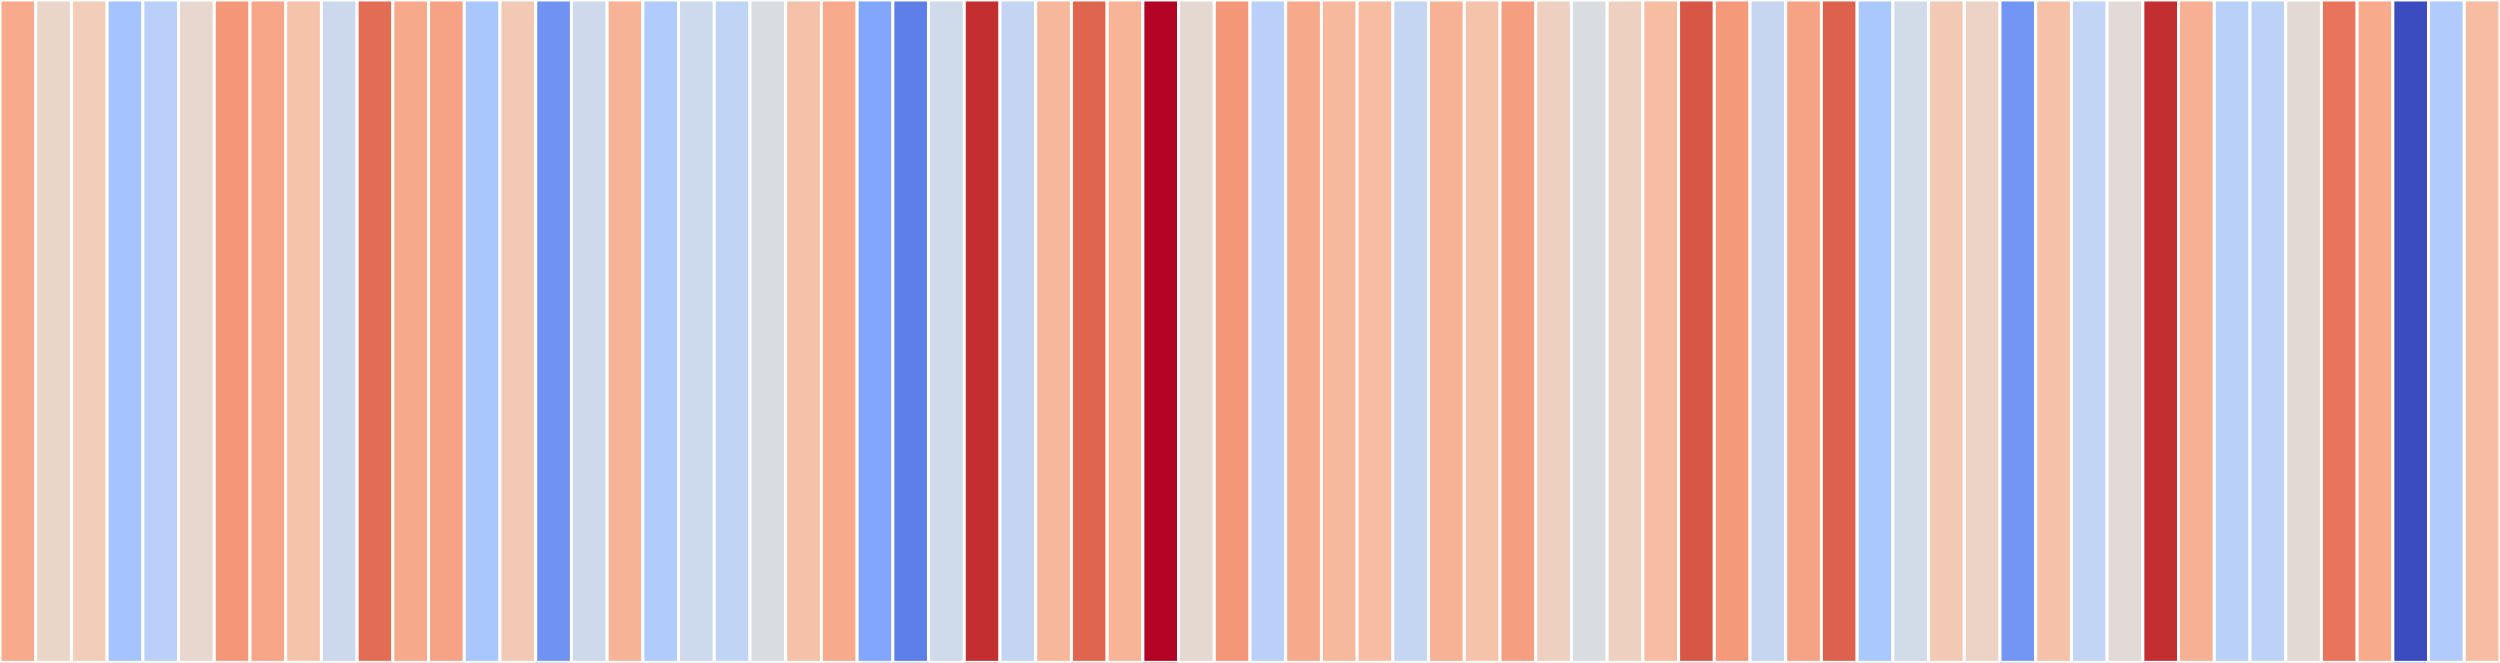
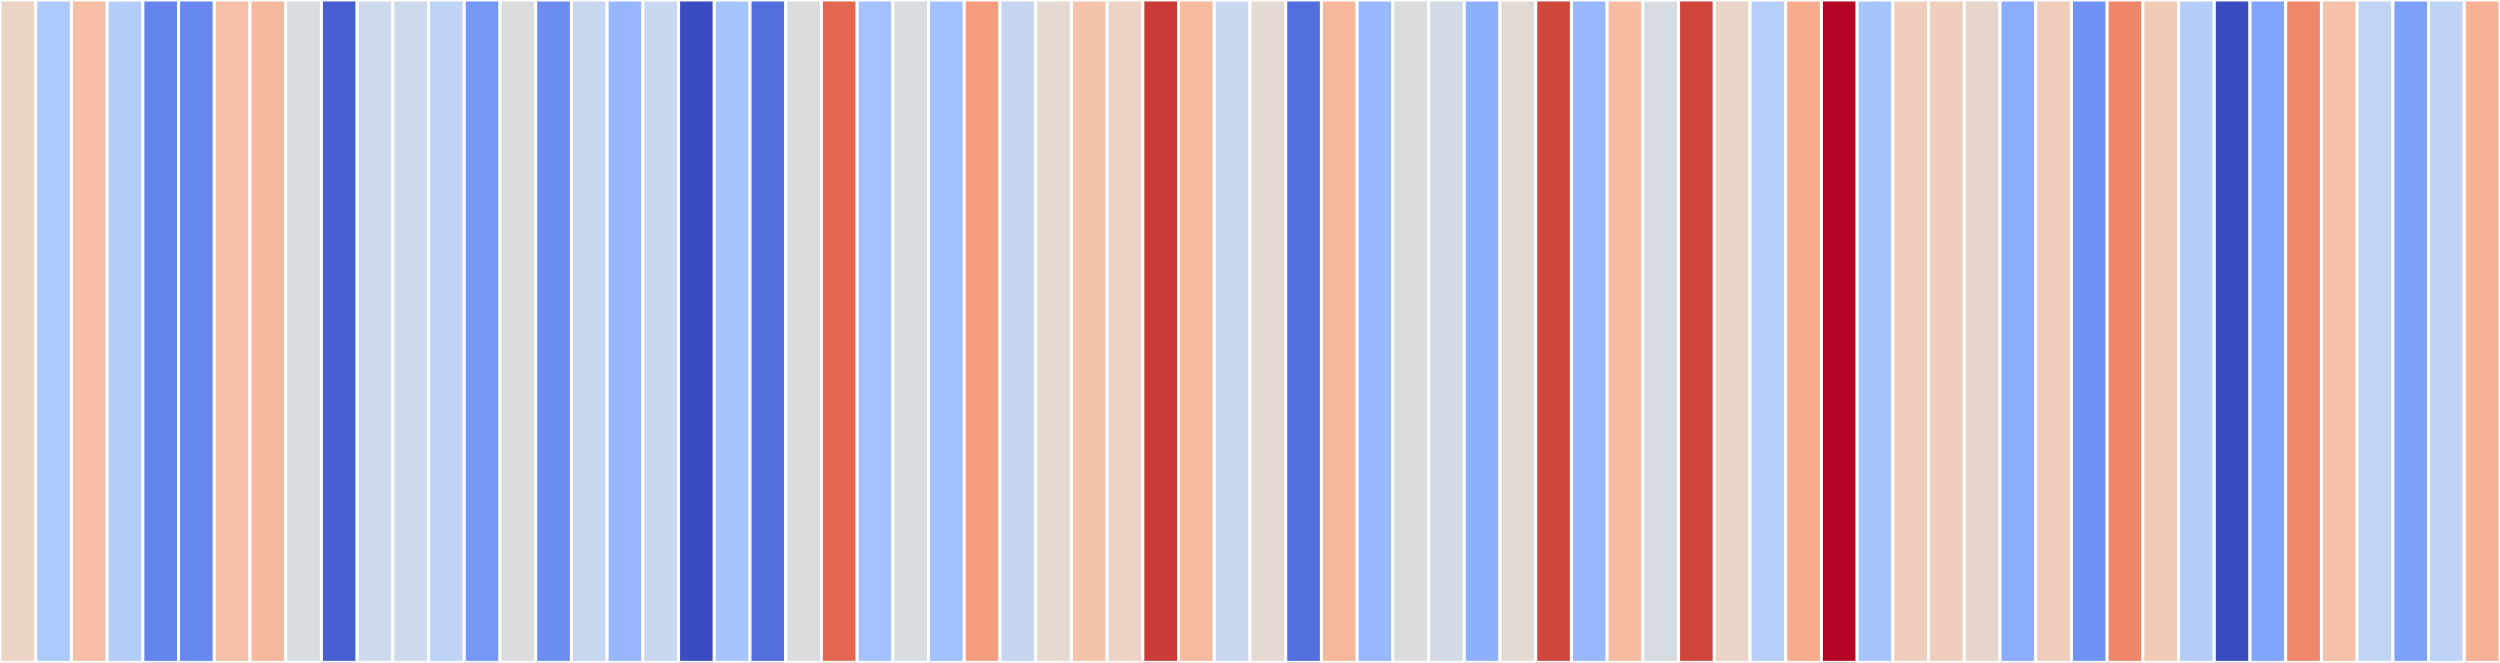
<svg xmlns="http://www.w3.org/2000/svg" width="837pt" height="221.76pt" viewBox="0 0 837 221.76" version="1.1">
  <defs>
    <style type="text/css">*{stroke-linejoin: round; stroke-linecap: butt}</style>
  </defs>
  <g id="figure_1">
    <g id="patch_1">
      <path d="M 0 221.76  L 837 221.76  L 837 0  L 0 0  z " style="fill: #ffffff" />
    </g>
    <g id="axes_1">
      <g id="QuadMesh_1">
-         <path d="M 0 -0  L 11.957 -0  L 11.957 221.76  L 0 221.76  L 0 -0  " clip-path="url(#p681d4f1d93)" style="fill: #f7aa8c; stroke: #ffffff" />
-         <path d="M 11.957 -0  L 23.914 -0  L 23.914 221.76  L 11.957 221.76  L 11.957 -0  " clip-path="url(#p681d4f1d93)" style="fill: #ead5c9; stroke: #ffffff" />
-         <path d="M 23.914 -0  L 35.871 -0  L 35.871 221.76  L 23.914 221.76  L 23.914 -0  " clip-path="url(#p681d4f1d93)" style="fill: #f1cdba; stroke: #ffffff" />
-         <path d="M 35.871 -0  L 47.829 -0  L 47.829 221.76  L 35.871 221.76  L 35.871 -0  " clip-path="url(#p681d4f1d93)" style="fill: #a5c3fe; stroke: #ffffff" />
-         <path d="M 47.829 -0  L 59.786 -0  L 59.786 221.76  L 47.829 221.76  L 47.829 -0  " clip-path="url(#p681d4f1d93)" style="fill: #bad0f8; stroke: #ffffff" />
-         <path d="M 59.786 -0  L 71.743 -0  L 71.743 221.76  L 59.786 221.76  L 59.786 -0  " clip-path="url(#p681d4f1d93)" style="fill: #e7d7ce; stroke: #ffffff" />
-         <path d="M 71.743 -0  L 83.7 -0  L 83.7 221.76  L 71.743 221.76  L 71.743 -0  " clip-path="url(#p681d4f1d93)" style="fill: #f39778; stroke: #ffffff" />
-         <path d="M 83.7 -0  L 95.657 -0  L 95.657 221.76  L 83.7 221.76  L 83.7 -0  " clip-path="url(#p681d4f1d93)" style="fill: #f7a688; stroke: #ffffff" />
-         <path d="M 95.657 -0  L 107.614 -0  L 107.614 221.76  L 95.657 221.76  L 95.657 -0  " clip-path="url(#p681d4f1d93)" style="fill: #f5c2aa; stroke: #ffffff" />
-         <path d="M 107.614 -0  L 119.571 -0  L 119.571 221.76  L 107.614 221.76  L 107.614 -0  " clip-path="url(#p681d4f1d93)" style="fill: #ccd9ed; stroke: #ffffff" />
-         <path d="M 119.571 -0  L 131.529 -0  L 131.529 221.76  L 119.571 221.76  L 119.571 -0  " clip-path="url(#p681d4f1d93)" style="fill: #e36c55; stroke: #ffffff" />
-         <path d="M 131.529 -0  L 143.486 -0  L 143.486 221.76  L 131.529 221.76  L 131.529 -0  " clip-path="url(#p681d4f1d93)" style="fill: #f7a98b; stroke: #ffffff" />
-         <path d="M 143.486 -0  L 155.443 -0  L 155.443 221.76  L 143.486 221.76  L 143.486 -0  " clip-path="url(#p681d4f1d93)" style="fill: #f6a385; stroke: #ffffff" />
-         <path d="M 155.443 -0  L 167.4 -0  L 167.4 221.76  L 155.443 221.76  L 155.443 -0  " clip-path="url(#p681d4f1d93)" style="fill: #a9c6fd; stroke: #ffffff" />
-         <path d="M 167.4 -0  L 179.357 -0  L 179.357 221.76  L 167.4 221.76  L 167.4 -0  " clip-path="url(#p681d4f1d93)" style="fill: #f2c9b4; stroke: #ffffff" />
-         <path d="M 179.357 -0  L 191.314 -0  L 191.314 221.76  L 179.357 221.76  L 179.357 -0  " clip-path="url(#p681d4f1d93)" style="fill: #7093f3; stroke: #ffffff" />
-         <path d="M 191.314 -0  L 203.271 -0  L 203.271 221.76  L 191.314 221.76  L 191.314 -0  " clip-path="url(#p681d4f1d93)" style="fill: #cedaeb; stroke: #ffffff" />
-         <path d="M 203.271 -0  L 215.229 -0  L 215.229 221.76  L 203.271 221.76  L 203.271 -0  " clip-path="url(#p681d4f1d93)" style="fill: #f7b396; stroke: #ffffff" />
-         <path d="M 215.229 -0  L 227.186 -0  L 227.186 221.76  L 215.229 221.76  L 215.229 -0  " clip-path="url(#p681d4f1d93)" style="fill: #b1cbfc; stroke: #ffffff" />
-         <path d="M 227.186 -0  L 239.143 -0  L 239.143 221.76  L 227.186 221.76  L 227.186 -0  " clip-path="url(#p681d4f1d93)" style="fill: #cdd9ec; stroke: #ffffff" />
-         <path d="M 239.143 -0  L 251.1 -0  L 251.1 221.76  L 239.143 221.76  L 239.143 -0  " clip-path="url(#p681d4f1d93)" style="fill: #c0d4f5; stroke: #ffffff" />
-         <path d="M 251.1 -0  L 263.057 -0  L 263.057 221.76  L 251.1 221.76  L 251.1 -0  " clip-path="url(#p681d4f1d93)" style="fill: #d9dce1; stroke: #ffffff" />
-         <path d="M 263.057 -0  L 275.014 -0  L 275.014 221.76  L 263.057 221.76  L 263.057 -0  " clip-path="url(#p681d4f1d93)" style="fill: #f5c1a9; stroke: #ffffff" />
-         <path d="M 275.014 -0  L 286.971 -0  L 286.971 221.76  L 275.014 221.76  L 275.014 -0  " clip-path="url(#p681d4f1d93)" style="fill: #f7aa8c; stroke: #ffffff" />
-         <path d="M 286.971 -0  L 298.929 -0  L 298.929 221.76  L 286.971 221.76  L 286.971 -0  " clip-path="url(#p681d4f1d93)" style="fill: #82a6fb; stroke: #ffffff" />
-         <path d="M 298.929 -0  L 310.886 -0  L 310.886 221.76  L 298.929 221.76  L 298.929 -0  " clip-path="url(#p681d4f1d93)" style="fill: #5f7fe8; stroke: #ffffff" />
-         <path d="M 310.886 -0  L 322.843 -0  L 322.843 221.76  L 310.886 221.76  L 310.886 -0  " clip-path="url(#p681d4f1d93)" style="fill: #cfdaea; stroke: #ffffff" />
-         <path d="M 322.843 -0  L 334.8 -0  L 334.8 221.76  L 322.843 221.76  L 322.843 -0  " clip-path="url(#p681d4f1d93)" style="fill: #c32e31; stroke: #ffffff" />
-         <path d="M 334.8 -0  L 346.757 -0  L 346.757 221.76  L 334.8 221.76  L 334.8 -0  " clip-path="url(#p681d4f1d93)" style="fill: #c4d5f3; stroke: #ffffff" />
-         <path d="M 346.757 -0  L 358.714 -0  L 358.714 221.76  L 346.757 221.76  L 346.757 -0  " clip-path="url(#p681d4f1d93)" style="fill: #f7b79b; stroke: #ffffff" />
-         <path d="M 358.714 -0  L 370.671 -0  L 370.671 221.76  L 358.714 221.76  L 358.714 -0  " clip-path="url(#p681d4f1d93)" style="fill: #e0654f; stroke: #ffffff" />
-         <path d="M 370.671 -0  L 382.629 -0  L 382.629 221.76  L 370.671 221.76  L 370.671 -0  " clip-path="url(#p681d4f1d93)" style="fill: #f7b497; stroke: #ffffff" />
-         <path d="M 382.629 -0  L 394.586 -0  L 394.586 221.76  L 382.629 221.76  L 382.629 -0  " clip-path="url(#p681d4f1d93)" style="fill: #b40426; stroke: #ffffff" />
-         <path d="M 394.586 -0  L 406.543 -0  L 406.543 221.76  L 394.586 221.76  L 394.586 -0  " clip-path="url(#p681d4f1d93)" style="fill: #e5d8d1; stroke: #ffffff" />
-         <path d="M 406.543 -0  L 418.5 -0  L 418.5 221.76  L 406.543 221.76  L 406.543 -0  " clip-path="url(#p681d4f1d93)" style="fill: #f39778; stroke: #ffffff" />
-         <path d="M 418.5 -0  L 430.457 -0  L 430.457 221.76  L 418.5 221.76  L 418.5 -0  " clip-path="url(#p681d4f1d93)" style="fill: #bad0f8; stroke: #ffffff" />
-         <path d="M 430.457 -0  L 442.414 -0  L 442.414 221.76  L 430.457 221.76  L 430.457 -0  " clip-path="url(#p681d4f1d93)" style="fill: #f7a98b; stroke: #ffffff" />
-         <path d="M 442.414 -0  L 454.371 -0  L 454.371 221.76  L 442.414 221.76  L 442.414 -0  " clip-path="url(#p681d4f1d93)" style="fill: #f7b99e; stroke: #ffffff" />
-         <path d="M 454.371 -0  L 466.329 -0  L 466.329 221.76  L 454.371 221.76  L 454.371 -0  " clip-path="url(#p681d4f1d93)" style="fill: #f6bda2; stroke: #ffffff" />
-         <path d="M 466.329 -0  L 478.286 -0  L 478.286 221.76  L 466.329 221.76  L 466.329 -0  " clip-path="url(#p681d4f1d93)" style="fill: #c5d6f2; stroke: #ffffff" />
-         <path d="M 478.286 -0  L 490.243 -0  L 490.243 221.76  L 478.286 221.76  L 478.286 -0  " clip-path="url(#p681d4f1d93)" style="fill: #f7b194; stroke: #ffffff" />
-         <path d="M 490.243 -0  L 502.2 -0  L 502.2 221.76  L 490.243 221.76  L 490.243 -0  " clip-path="url(#p681d4f1d93)" style="fill: #f5c2aa; stroke: #ffffff" />
-         <path d="M 502.2 -0  L 514.157 -0  L 514.157 221.76  L 502.2 221.76  L 502.2 -0  " clip-path="url(#p681d4f1d93)" style="fill: #f59f80; stroke: #ffffff" />
-         <path d="M 514.157 -0  L 526.114 -0  L 526.114 221.76  L 514.157 221.76  L 514.157 -0  " clip-path="url(#p681d4f1d93)" style="fill: #eed0c0; stroke: #ffffff" />
-         <path d="M 526.114 -0  L 538.071 -0  L 538.071 221.76  L 526.114 221.76  L 526.114 -0  " clip-path="url(#p681d4f1d93)" style="fill: #d9dce1; stroke: #ffffff" />
-         <path d="M 538.071 -0  L 550.029 -0  L 550.029 221.76  L 538.071 221.76  L 538.071 -0  " clip-path="url(#p681d4f1d93)" style="fill: #eed0c0; stroke: #ffffff" />
-         <path d="M 550.029 -0  L 561.986 -0  L 561.986 221.76  L 550.029 221.76  L 550.029 -0  " clip-path="url(#p681d4f1d93)" style="fill: #f6bda2; stroke: #ffffff" />
-         <path d="M 561.986 -0  L 573.943 -0  L 573.943 221.76  L 561.986 221.76  L 561.986 -0  " clip-path="url(#p681d4f1d93)" style="fill: #d85646; stroke: #ffffff" />
-         <path d="M 573.943 -0  L 585.9 -0  L 585.9 221.76  L 573.943 221.76  L 573.943 -0  " clip-path="url(#p681d4f1d93)" style="fill: #f49a7b; stroke: #ffffff" />
-         <path d="M 585.9 -0  L 597.857 -0  L 597.857 221.76  L 585.9 221.76  L 585.9 -0  " clip-path="url(#p681d4f1d93)" style="fill: #c6d6f1; stroke: #ffffff" />
-         <path d="M 597.857 -0  L 609.814 -0  L 609.814 221.76  L 597.857 221.76  L 597.857 -0  " clip-path="url(#p681d4f1d93)" style="fill: #f6a385; stroke: #ffffff" />
-         <path d="M 609.814 -0  L 621.771 -0  L 621.771 221.76  L 609.814 221.76  L 609.814 -0  " clip-path="url(#p681d4f1d93)" style="fill: #de614d; stroke: #ffffff" />
-         <path d="M 621.771 -0  L 633.729 -0  L 633.729 221.76  L 621.771 221.76  L 621.771 -0  " clip-path="url(#p681d4f1d93)" style="fill: #abc8fd; stroke: #ffffff" />
-         <path d="M 633.729 -0  L 645.686 -0  L 645.686 221.76  L 633.729 221.76  L 633.729 -0  " clip-path="url(#p681d4f1d93)" style="fill: #d2dbe8; stroke: #ffffff" />
-         <path d="M 645.686 -0  L 657.643 -0  L 657.643 221.76  L 645.686 221.76  L 645.686 -0  " clip-path="url(#p681d4f1d93)" style="fill: #f2c9b4; stroke: #ffffff" />
-         <path d="M 657.643 -0  L 669.6 -0  L 669.6 221.76  L 657.643 221.76  L 657.643 -0  " clip-path="url(#p681d4f1d93)" style="fill: #ecd3c5; stroke: #ffffff" />
-         <path d="M 669.6 -0  L 681.557 -0  L 681.557 221.76  L 669.6 221.76  L 669.6 -0  " clip-path="url(#p681d4f1d93)" style="fill: #7396f5; stroke: #ffffff" />
-         <path d="M 681.557 -0  L 693.514 -0  L 693.514 221.76  L 681.557 221.76  L 681.557 -0  " clip-path="url(#p681d4f1d93)" style="fill: #f5c1a9; stroke: #ffffff" />
-         <path d="M 693.514 -0  L 705.471 -0  L 705.471 221.76  L 693.514 221.76  L 693.514 -0  " clip-path="url(#p681d4f1d93)" style="fill: #c3d5f4; stroke: #ffffff" />
-         <path d="M 705.471 -0  L 717.429 -0  L 717.429 221.76  L 705.471 221.76  L 705.471 -0  " clip-path="url(#p681d4f1d93)" style="fill: #e1dad6; stroke: #ffffff" />
-         <path d="M 717.429 -0  L 729.386 -0  L 729.386 221.76  L 717.429 221.76  L 717.429 -0  " clip-path="url(#p681d4f1d93)" style="fill: #c32e31; stroke: #ffffff" />
-         <path d="M 729.386 -0  L 741.343 -0  L 741.343 221.76  L 729.386 221.76  L 729.386 -0  " clip-path="url(#p681d4f1d93)" style="fill: #f7b093; stroke: #ffffff" />
-         <path d="M 741.343 -0  L 753.3 -0  L 753.3 221.76  L 741.343 221.76  L 741.343 -0  " clip-path="url(#p681d4f1d93)" style="fill: #b9d0f9; stroke: #ffffff" />
-         <path d="M 753.3 -0  L 765.257 -0  L 765.257 221.76  L 753.3 221.76  L 753.3 -0  " clip-path="url(#p681d4f1d93)" style="fill: #bcd2f7; stroke: #ffffff" />
-         <path d="M 765.257 -0  L 777.214 -0  L 777.214 221.76  L 765.257 221.76  L 765.257 -0  " clip-path="url(#p681d4f1d93)" style="fill: #e3d9d3; stroke: #ffffff" />
-         <path d="M 777.214 -0  L 789.171 -0  L 789.171 221.76  L 777.214 221.76  L 777.214 -0  " clip-path="url(#p681d4f1d93)" style="fill: #e7745b; stroke: #ffffff" />
-         <path d="M 789.171 -0  L 801.129 -0  L 801.129 221.76  L 789.171 221.76  L 789.171 -0  " clip-path="url(#p681d4f1d93)" style="fill: #f7aa8c; stroke: #ffffff" />
-         <path d="M 801.129 -0  L 813.086 -0  L 813.086 221.76  L 801.129 221.76  L 801.129 -0  " clip-path="url(#p681d4f1d93)" style="fill: #3b4cc0; stroke: #ffffff" />
-         <path d="M 813.086 -0  L 825.043 -0  L 825.043 221.76  L 813.086 221.76  L 813.086 -0  " clip-path="url(#p681d4f1d93)" style="fill: #b1cbfc; stroke: #ffffff" />
-         <path d="M 825.043 -0  L 837 -0  L 837 221.76  L 825.043 221.76  L 825.043 -0  " clip-path="url(#p681d4f1d93)" style="fill: #f6bda2; stroke: #ffffff" />
+         <path d="M 0 -0  L 11.957 -0  L 11.957 221.76  L 0 221.76  L 0 -0  " clip-path="url(#pc8e98eb149)" style="fill: #ebd3c6; stroke: #ffffff" />
+         <path d="M 11.957 -0  L 23.914 -0  L 23.914 221.76  L 11.957 221.76  L 11.957 -0  " clip-path="url(#pc8e98eb149)" style="fill: #aec9fc; stroke: #ffffff" />
+         <path d="M 23.914 -0  L 35.871 -0  L 35.871 221.76  L 23.914 221.76  L 23.914 -0  " clip-path="url(#pc8e98eb149)" style="fill: #f6bfa6; stroke: #ffffff" />
+         <path d="M 35.871 -0  L 47.829 -0  L 47.829 221.76  L 35.871 221.76  L 35.871 -0  " clip-path="url(#pc8e98eb149)" style="fill: #b5cdfa; stroke: #ffffff" />
+         <path d="M 47.829 -0  L 59.786 -0  L 59.786 221.76  L 47.829 221.76  L 47.829 -0  " clip-path="url(#pc8e98eb149)" style="fill: #6485ec; stroke: #ffffff" />
+         <path d="M 59.786 -0  L 71.743 -0  L 71.743 221.76  L 59.786 221.76  L 59.786 -0  " clip-path="url(#pc8e98eb149)" style="fill: #6788ee; stroke: #ffffff" />
+         <path d="M 71.743 -0  L 83.7 -0  L 83.7 221.76  L 71.743 221.76  L 71.743 -0  " clip-path="url(#pc8e98eb149)" style="fill: #f5c1a9; stroke: #ffffff" />
+         <path d="M 83.7 -0  L 95.657 -0  L 95.657 221.76  L 83.7 221.76  L 83.7 -0  " clip-path="url(#pc8e98eb149)" style="fill: #f7b99e; stroke: #ffffff" />
+         <path d="M 95.657 -0  L 107.614 -0  L 107.614 221.76  L 95.657 221.76  L 95.657 -0  " clip-path="url(#pc8e98eb149)" style="fill: #d9dce1; stroke: #ffffff" />
+         <path d="M 107.614 -0  L 119.571 -0  L 119.571 221.76  L 107.614 221.76  L 107.614 -0  " clip-path="url(#pc8e98eb149)" style="fill: #465ecf; stroke: #ffffff" />
+         <path d="M 119.571 -0  L 131.529 -0  L 131.529 221.76  L 119.571 221.76  L 119.571 -0  " clip-path="url(#pc8e98eb149)" style="fill: #cdd9ec; stroke: #ffffff" />
+         <path d="M 131.529 -0  L 143.486 -0  L 143.486 221.76  L 131.529 221.76  L 131.529 -0  " clip-path="url(#pc8e98eb149)" style="fill: #cdd9ec; stroke: #ffffff" />
+         <path d="M 143.486 -0  L 155.443 -0  L 155.443 221.76  L 143.486 221.76  L 143.486 -0  " clip-path="url(#pc8e98eb149)" style="fill: #bfd3f6; stroke: #ffffff" />
+         <path d="M 155.443 -0  L 167.4 -0  L 167.4 221.76  L 155.443 221.76  L 155.443 -0  " clip-path="url(#pc8e98eb149)" style="fill: #7597f6; stroke: #ffffff" />
+         <path d="M 167.4 -0  L 179.357 -0  L 179.357 221.76  L 167.4 221.76  L 167.4 -0  " clip-path="url(#pc8e98eb149)" style="fill: #dbdcde; stroke: #ffffff" />
+         <path d="M 179.357 -0  L 191.314 -0  L 191.314 221.76  L 179.357 221.76  L 179.357 -0  " clip-path="url(#pc8e98eb149)" style="fill: #6b8df0; stroke: #ffffff" />
+         <path d="M 191.314 -0  L 203.271 -0  L 203.271 221.76  L 191.314 221.76  L 191.314 -0  " clip-path="url(#pc8e98eb149)" style="fill: #c7d7f0; stroke: #ffffff" />
+         <path d="M 203.271 -0  L 215.229 -0  L 215.229 221.76  L 203.271 221.76  L 203.271 -0  " clip-path="url(#pc8e98eb149)" style="fill: #96b7ff; stroke: #ffffff" />
+         <path d="M 215.229 -0  L 227.186 -0  L 227.186 221.76  L 215.229 221.76  L 215.229 -0  " clip-path="url(#pc8e98eb149)" style="fill: #c9d7f0; stroke: #ffffff" />
+         <path d="M 227.186 -0  L 239.143 -0  L 239.143 221.76  L 227.186 221.76  L 227.186 -0  " clip-path="url(#pc8e98eb149)" style="fill: #3b4cc0; stroke: #ffffff" />
+         <path d="M 239.143 -0  L 251.1 -0  L 251.1 221.76  L 239.143 221.76  L 239.143 -0  " clip-path="url(#pc8e98eb149)" style="fill: #a6c4fe; stroke: #ffffff" />
+         <path d="M 251.1 -0  L 263.057 -0  L 263.057 221.76  L 251.1 221.76  L 251.1 -0  " clip-path="url(#pc8e98eb149)" style="fill: #536edd; stroke: #ffffff" />
+         <path d="M 263.057 -0  L 275.014 -0  L 275.014 221.76  L 263.057 221.76  L 263.057 -0  " clip-path="url(#pc8e98eb149)" style="fill: #dbdcde; stroke: #ffffff" />
+         <path d="M 275.014 -0  L 286.971 -0  L 286.971 221.76  L 275.014 221.76  L 275.014 -0  " clip-path="url(#pc8e98eb149)" style="fill: #e16751; stroke: #ffffff" />
+         <path d="M 286.971 -0  L 298.929 -0  L 298.929 221.76  L 286.971 221.76  L 286.971 -0  " clip-path="url(#pc8e98eb149)" style="fill: #a3c2fe; stroke: #ffffff" />
+         <path d="M 298.929 -0  L 310.886 -0  L 310.886 221.76  L 298.929 221.76  L 298.929 -0  " clip-path="url(#pc8e98eb149)" style="fill: #d9dce1; stroke: #ffffff" />
+         <path d="M 310.886 -0  L 322.843 -0  L 322.843 221.76  L 310.886 221.76  L 310.886 -0  " clip-path="url(#pc8e98eb149)" style="fill: #a2c1ff; stroke: #ffffff" />
+         <path d="M 322.843 -0  L 334.8 -0  L 334.8 221.76  L 322.843 221.76  L 322.843 -0  " clip-path="url(#pc8e98eb149)" style="fill: #f59d7e; stroke: #ffffff" />
+         <path d="M 334.8 -0  L 346.757 -0  L 346.757 221.76  L 334.8 221.76  L 334.8 -0  " clip-path="url(#pc8e98eb149)" style="fill: #c6d6f1; stroke: #ffffff" />
+         <path d="M 346.757 -0  L 358.714 -0  L 358.714 221.76  L 346.757 221.76  L 346.757 -0  " clip-path="url(#pc8e98eb149)" style="fill: #e5d8d1; stroke: #ffffff" />
+         <path d="M 358.714 -0  L 370.671 -0  L 370.671 221.76  L 358.714 221.76  L 358.714 -0  " clip-path="url(#pc8e98eb149)" style="fill: #f5c2aa; stroke: #ffffff" />
+         <path d="M 370.671 -0  L 382.629 -0  L 382.629 221.76  L 370.671 221.76  L 370.671 -0  " clip-path="url(#pc8e98eb149)" style="fill: #ecd3c5; stroke: #ffffff" />
+         <path d="M 382.629 -0  L 394.586 -0  L 394.586 221.76  L 382.629 221.76  L 382.629 -0  " clip-path="url(#pc8e98eb149)" style="fill: #ca3b37; stroke: #ffffff" />
+         <path d="M 394.586 -0  L 406.543 -0  L 406.543 221.76  L 394.586 221.76  L 394.586 -0  " clip-path="url(#pc8e98eb149)" style="fill: #f7ba9f; stroke: #ffffff" />
+         <path d="M 406.543 -0  L 418.5 -0  L 418.5 221.76  L 406.543 221.76  L 406.543 -0  " clip-path="url(#pc8e98eb149)" style="fill: #c9d7f0; stroke: #ffffff" />
+         <path d="M 418.5 -0  L 430.457 -0  L 430.457 221.76  L 418.5 221.76  L 418.5 -0  " clip-path="url(#pc8e98eb149)" style="fill: #e4d9d2; stroke: #ffffff" />
+         <path d="M 430.457 -0  L 442.414 -0  L 442.414 221.76  L 430.457 221.76  L 430.457 -0  " clip-path="url(#pc8e98eb149)" style="fill: #536edd; stroke: #ffffff" />
+         <path d="M 442.414 -0  L 454.371 -0  L 454.371 221.76  L 442.414 221.76  L 442.414 -0  " clip-path="url(#pc8e98eb149)" style="fill: #f7b79b; stroke: #ffffff" />
+         <path d="M 454.371 -0  L 466.329 -0  L 466.329 221.76  L 454.371 221.76  L 454.371 -0  " clip-path="url(#pc8e98eb149)" style="fill: #98b9ff; stroke: #ffffff" />
+         <path d="M 466.329 -0  L 478.286 -0  L 478.286 221.76  L 466.329 221.76  L 466.329 -0  " clip-path="url(#pc8e98eb149)" style="fill: #dbdcde; stroke: #ffffff" />
+         <path d="M 478.286 -0  L 490.243 -0  L 490.243 221.76  L 478.286 221.76  L 478.286 -0  " clip-path="url(#pc8e98eb149)" style="fill: #d3dbe7; stroke: #ffffff" />
+         <path d="M 490.243 -0  L 502.2 -0  L 502.2 221.76  L 490.243 221.76  L 490.243 -0  " clip-path="url(#pc8e98eb149)" style="fill: #8db0fe; stroke: #ffffff" />
+         <path d="M 502.2 -0  L 514.157 -0  L 514.157 221.76  L 502.2 221.76  L 502.2 -0  " clip-path="url(#pc8e98eb149)" style="fill: #e3d9d3; stroke: #ffffff" />
+         <path d="M 514.157 -0  L 526.114 -0  L 526.114 221.76  L 514.157 221.76  L 514.157 -0  " clip-path="url(#pc8e98eb149)" style="fill: #d0473d; stroke: #ffffff" />
+         <path d="M 526.114 -0  L 538.071 -0  L 538.071 221.76  L 526.114 221.76  L 526.114 -0  " clip-path="url(#pc8e98eb149)" style="fill: #98b9ff; stroke: #ffffff" />
+         <path d="M 538.071 -0  L 550.029 -0  L 550.029 221.76  L 538.071 221.76  L 538.071 -0  " clip-path="url(#pc8e98eb149)" style="fill: #f7bca1; stroke: #ffffff" />
+         <path d="M 550.029 -0  L 561.986 -0  L 561.986 221.76  L 550.029 221.76  L 550.029 -0  " clip-path="url(#pc8e98eb149)" style="fill: #d7dce3; stroke: #ffffff" />
+         <path d="M 561.986 -0  L 573.943 -0  L 573.943 221.76  L 561.986 221.76  L 561.986 -0  " clip-path="url(#pc8e98eb149)" style="fill: #cf453c; stroke: #ffffff" />
+         <path d="M 573.943 -0  L 585.9 -0  L 585.9 221.76  L 573.943 221.76  L 573.943 -0  " clip-path="url(#pc8e98eb149)" style="fill: #ead4c8; stroke: #ffffff" />
+         <path d="M 585.9 -0  L 597.857 -0  L 597.857 221.76  L 585.9 221.76  L 585.9 -0  " clip-path="url(#pc8e98eb149)" style="fill: #b6cefa; stroke: #ffffff" />
+         <path d="M 597.857 -0  L 609.814 -0  L 609.814 221.76  L 597.857 221.76  L 597.857 -0  " clip-path="url(#pc8e98eb149)" style="fill: #f7ac8e; stroke: #ffffff" />
+         <path d="M 609.814 -0  L 621.771 -0  L 621.771 221.76  L 609.814 221.76  L 609.814 -0  " clip-path="url(#pc8e98eb149)" style="fill: #b40426; stroke: #ffffff" />
+         <path d="M 621.771 -0  L 633.729 -0  L 633.729 221.76  L 621.771 221.76  L 621.771 -0  " clip-path="url(#pc8e98eb149)" style="fill: #a6c4fe; stroke: #ffffff" />
+         <path d="M 633.729 -0  L 645.686 -0  L 645.686 221.76  L 633.729 221.76  L 633.729 -0  " clip-path="url(#pc8e98eb149)" style="fill: #efcebd; stroke: #ffffff" />
+         <path d="M 645.686 -0  L 657.643 -0  L 657.643 221.76  L 645.686 221.76  L 645.686 -0  " clip-path="url(#pc8e98eb149)" style="fill: #efcebd; stroke: #ffffff" />
+         <path d="M 657.643 -0  L 669.6 -0  L 669.6 221.76  L 657.643 221.76  L 657.643 -0  " clip-path="url(#pc8e98eb149)" style="fill: #e8d6cc; stroke: #ffffff" />
+         <path d="M 669.6 -0  L 681.557 -0  L 681.557 221.76  L 669.6 221.76  L 669.6 -0  " clip-path="url(#pc8e98eb149)" style="fill: #8badfd; stroke: #ffffff" />
+         <path d="M 681.557 -0  L 693.514 -0  L 693.514 221.76  L 681.557 221.76  L 681.557 -0  " clip-path="url(#pc8e98eb149)" style="fill: #f0cdbb; stroke: #ffffff" />
+         <path d="M 693.514 -0  L 705.471 -0  L 705.471 221.76  L 693.514 221.76  L 693.514 -0  " clip-path="url(#pc8e98eb149)" style="fill: #7093f3; stroke: #ffffff" />
+         <path d="M 705.471 -0  L 717.429 -0  L 717.429 221.76  L 705.471 221.76  L 705.471 -0  " clip-path="url(#pc8e98eb149)" style="fill: #ee8669; stroke: #ffffff" />
+         <path d="M 717.429 -0  L 729.386 -0  L 729.386 221.76  L 717.429 221.76  L 717.429 -0  " clip-path="url(#pc8e98eb149)" style="fill: #f2cbb7; stroke: #ffffff" />
+         <path d="M 729.386 -0  L 741.343 -0  L 741.343 221.76  L 729.386 221.76  L 729.386 -0  " clip-path="url(#pc8e98eb149)" style="fill: #b5cdfa; stroke: #ffffff" />
+         <path d="M 741.343 -0  L 753.3 -0  L 753.3 221.76  L 741.343 221.76  L 741.343 -0  " clip-path="url(#pc8e98eb149)" style="fill: #3b4cc0; stroke: #ffffff" />
+         <path d="M 753.3 -0  L 765.257 -0  L 765.257 221.76  L 753.3 221.76  L 753.3 -0  " clip-path="url(#pc8e98eb149)" style="fill: #81a4fb; stroke: #ffffff" />
+         <path d="M 765.257 -0  L 777.214 -0  L 777.214 221.76  L 765.257 221.76  L 765.257 -0  " clip-path="url(#pc8e98eb149)" style="fill: #ef886b; stroke: #ffffff" />
+         <path d="M 777.214 -0  L 789.171 -0  L 789.171 221.76  L 777.214 221.76  L 777.214 -0  " clip-path="url(#pc8e98eb149)" style="fill: #f5c1a9; stroke: #ffffff" />
+         <path d="M 789.171 -0  L 801.129 -0  L 801.129 221.76  L 789.171 221.76  L 789.171 -0  " clip-path="url(#pc8e98eb149)" style="fill: #c1d4f4; stroke: #ffffff" />
+         <path d="M 801.129 -0  L 813.086 -0  L 813.086 221.76  L 801.129 221.76  L 801.129 -0  " clip-path="url(#pc8e98eb149)" style="fill: #7da0f9; stroke: #ffffff" />
+         <path d="M 813.086 -0  L 825.043 -0  L 825.043 221.76  L 813.086 221.76  L 813.086 -0  " clip-path="url(#pc8e98eb149)" style="fill: #bfd3f6; stroke: #ffffff" />
+         <path d="M 825.043 -0  L 837 -0  L 837 221.76  L 825.043 221.76  L 825.043 -0  " clip-path="url(#pc8e98eb149)" style="fill: #f7b194; stroke: #ffffff" />
      </g>
    </g>
  </g>
  <defs>
-     <clipPath id="p681d4f1d93">
+     <clipPath id="pc8e98eb149">
      <rect x="0" y="-0" width="837" height="221.76" />
    </clipPath>
  </defs>
</svg>
